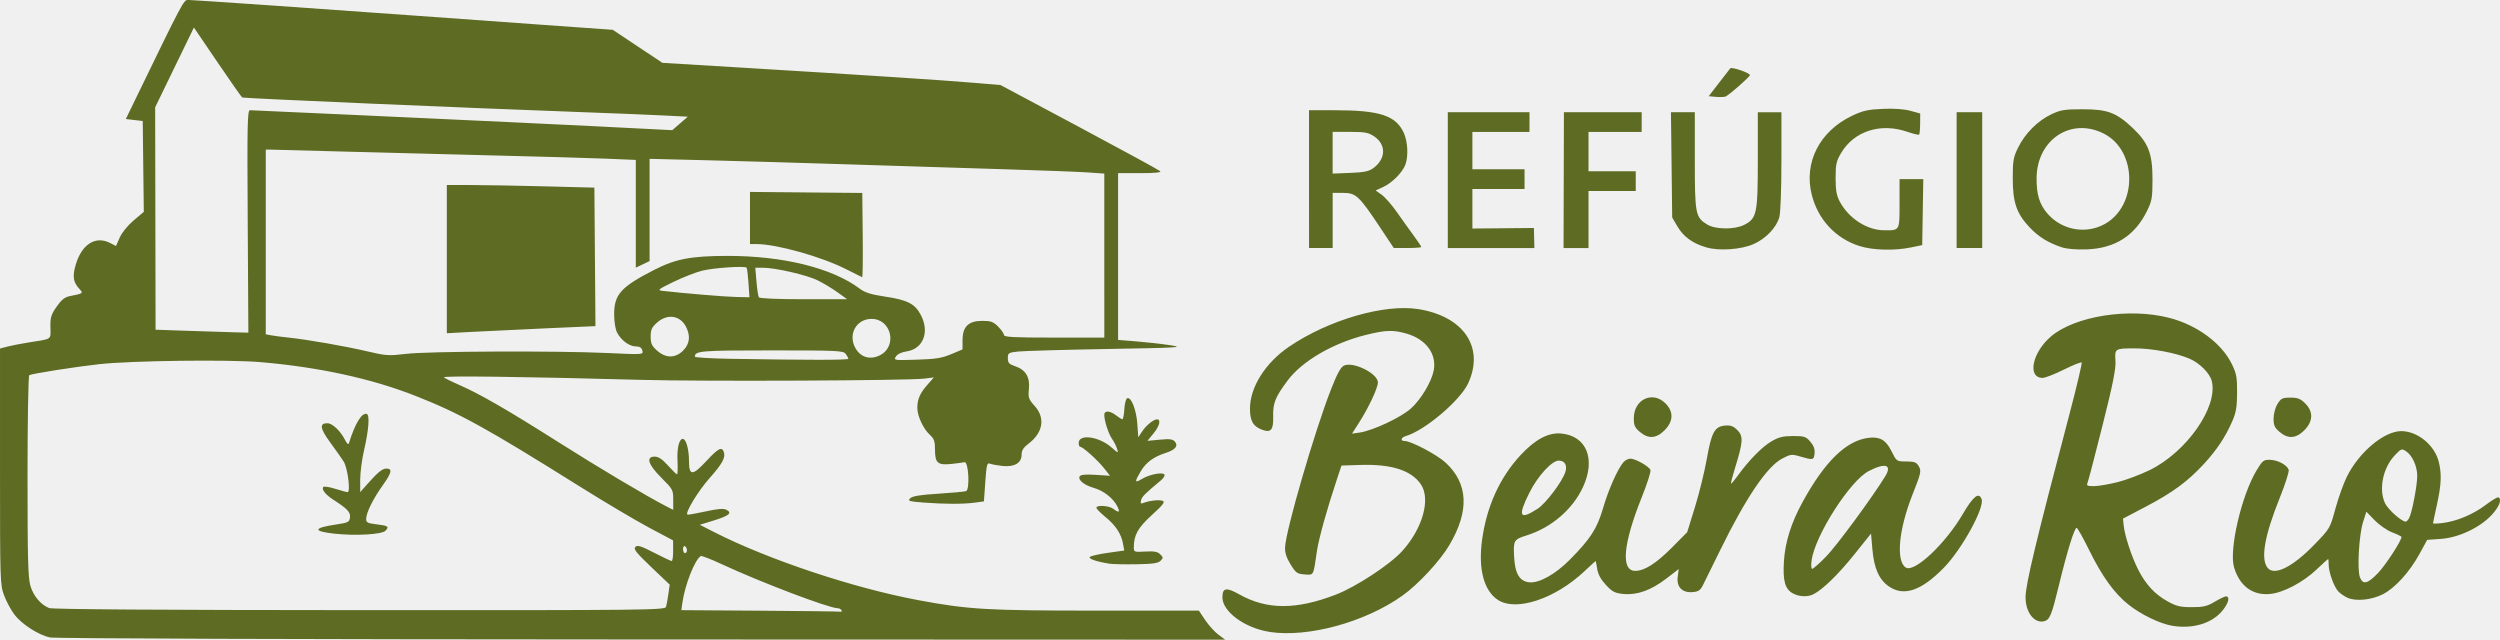
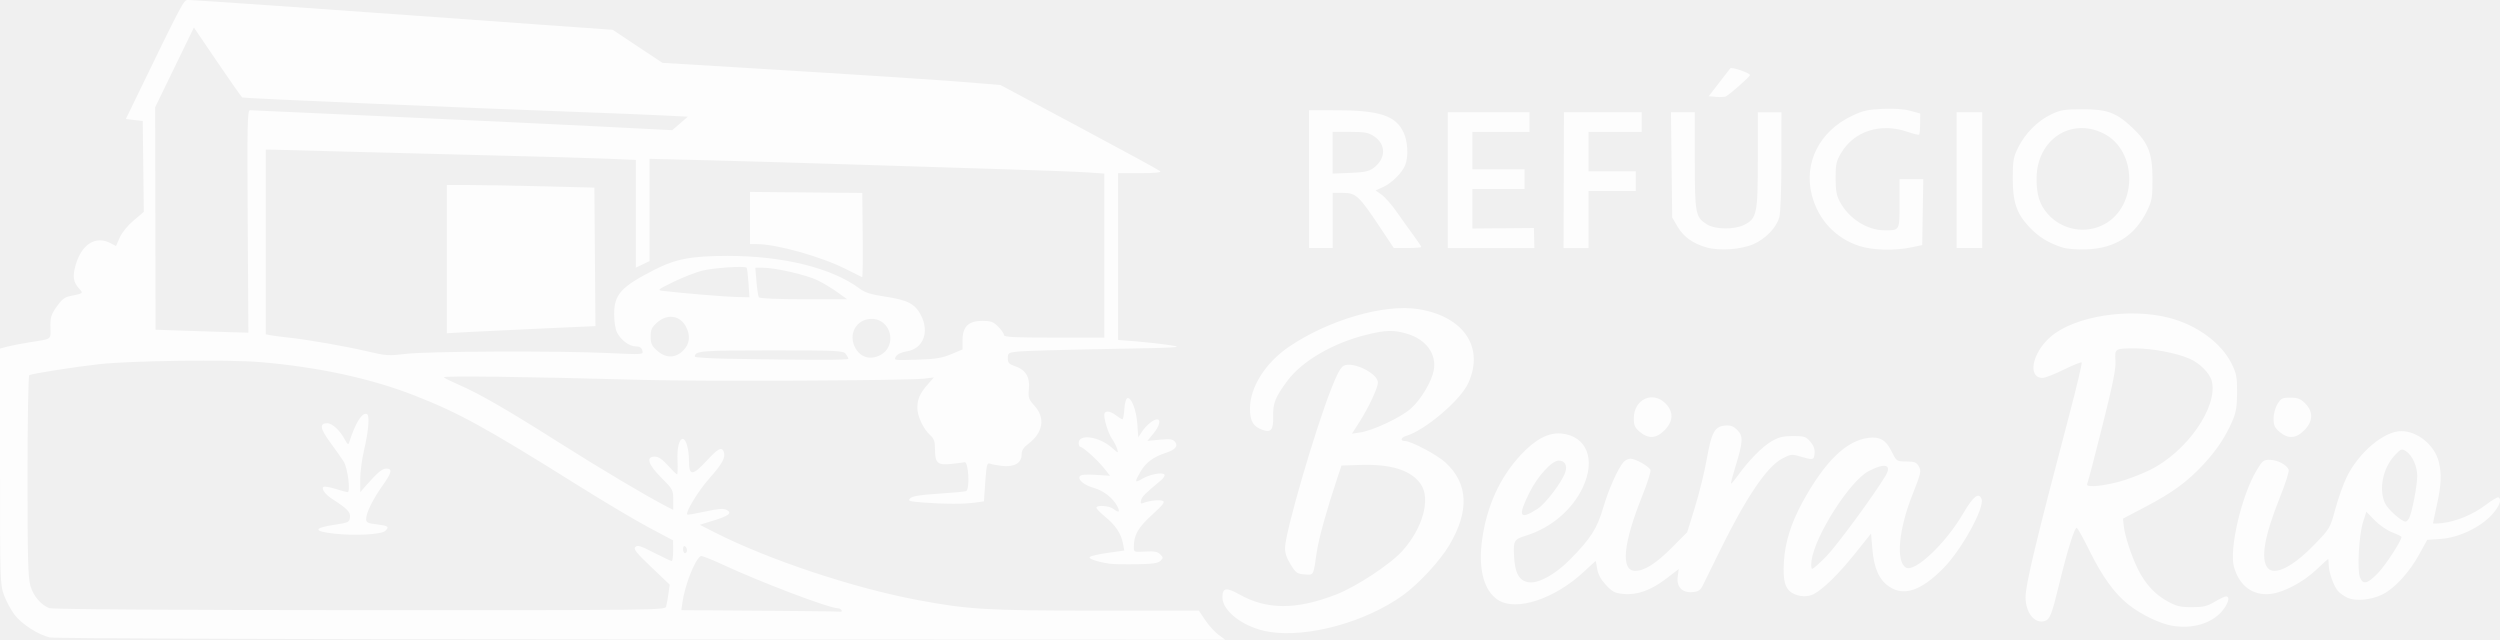
<svg xmlns="http://www.w3.org/2000/svg" width="121.548mm" height="31.104mm" viewBox="0 0 121.548 31.104" version="1.1" id="svg1" xml:space="preserve">
  <defs id="defs1" />
  <g id="layer1" transform="translate(-28.99449,-219.744)">
-     <path style="fill:#445500;fill-opacity:0.855" d="m 31.426,250.739 c -0.569,-0.128 -1.373,-0.644 -1.726,-1.109 -0.169,-0.222 -0.397,-0.644 -0.506,-0.937 -0.194,-0.518 -0.199,-0.69 -0.199,-6.268 v -5.735 l 0.359,-0.095 c 0.197,-0.052 0.66,-0.142 1.029,-0.2 1.171,-0.185 1.075,-0.118 1.063,-0.74 -0.009,-0.476 0.032,-0.613 0.3,-0.999 0.227,-0.327 0.394,-0.464 0.622,-0.51 0.687,-0.138 0.686,-0.137 0.475,-0.369 -0.292,-0.32 -0.332,-0.594 -0.168,-1.158 0.292,-1.003 0.966,-1.428 1.681,-1.058 l 0.278,0.144 0.183,-0.414 c 0.107,-0.242 0.389,-0.588 0.676,-0.83 l 0.493,-0.416 -0.026,-2.209 -0.026,-2.209 -0.411,-0.048 -0.411,-0.048 0.441,-0.909 c 2.345,-4.834 2.371,-4.881 2.583,-4.881 0.235,0 7.204,0.482 11.053,0.764 1.395,0.102 4.125,0.299 6.066,0.437 l 3.53,0.251 1.207,0.803 1.207,0.803 4.02,0.243 c 5.793,0.351 9.671,0.604 11.139,0.729 l 1.281,0.108 3.834,2.046 c 2.109,1.125 3.877,2.089 3.93,2.142 0.064,0.064 -0.26,0.096 -0.976,0.096 h -1.072 v 4.054 4.054 l 0.885,0.07 c 0.487,0.039 1.23,0.123 1.651,0.187 0.702,0.107 0.45,0.122 -3.063,0.184 -2.105,0.037 -4.054,0.093 -4.331,0.123 -0.475,0.052 -0.502,0.07 -0.502,0.325 0,0.224 0.057,0.289 0.333,0.381 0.525,0.173 0.747,0.527 0.692,1.101 -0.042,0.439 -0.019,0.508 0.278,0.838 0.526,0.583 0.412,1.293 -0.293,1.831 -0.254,0.193 -0.341,0.331 -0.341,0.54 0,0.404 -0.351,0.61 -0.935,0.547 -0.249,-0.027 -0.523,-0.077 -0.608,-0.113 -0.134,-0.056 -0.164,0.062 -0.222,0.886 l -0.067,0.95 -0.437,0.06 c -0.559,0.077 -1.488,0.075 -2.498,-0.003 -0.713,-0.056 -0.78,-0.077 -0.649,-0.208 0.106,-0.106 0.48,-0.167 1.369,-0.223 0.672,-0.042 1.279,-0.099 1.347,-0.125 0.194,-0.074 0.121,-1.45 -0.075,-1.406 -0.079,0.018 -0.369,0.056 -0.644,0.085 -0.66,0.069 -0.791,-0.045 -0.791,-0.687 0,-0.415 -0.042,-0.537 -0.252,-0.73 -0.319,-0.294 -0.605,-0.907 -0.607,-1.302 -0.003,-0.422 0.124,-0.715 0.49,-1.131 l 0.313,-0.357 -0.474,0.059 c -0.771,0.096 -10.775,0.141 -13.682,0.061 -5.781,-0.158 -9.76,-0.208 -9.666,-0.123 0.053,0.048 0.376,0.208 0.718,0.356 0.989,0.426 2.365,1.219 4.833,2.783 2.014,1.277 4.331,2.655 5.288,3.144 l 0.311,0.159 v -0.493 c 0,-0.476 -0.021,-0.514 -0.574,-1.066 -0.649,-0.647 -0.768,-1.03 -0.322,-1.03 0.178,0 0.366,0.127 0.639,0.431 0.213,0.237 0.412,0.431 0.442,0.431 0.03,1.2e-4 0.04,-0.298 0.023,-0.662 -0.029,-0.619 0.078,-1.061 0.259,-1.061 0.157,0 0.299,0.504 0.299,1.057 0,0.754 0.166,0.753 0.868,-0.004 0.546,-0.589 0.724,-0.683 0.821,-0.431 0.105,0.274 -0.058,0.577 -0.693,1.292 -0.545,0.613 -1.185,1.664 -1.077,1.767 0.019,0.018 0.412,-0.05 0.875,-0.151 0.643,-0.14 0.888,-0.158 1.039,-0.077 0.282,0.151 0.111,0.287 -0.664,0.525 l -0.642,0.198 0.696,0.355 c 2.628,1.339 6.772,2.72 9.927,3.309 2.441,0.456 3.346,0.509 8.638,0.508 l 5.001,-8.1e-4 0.312,0.465 c 0.172,0.256 0.459,0.574 0.64,0.707 l 0.328,0.242 -28.371,-0.01 c -16.882,-0.006 -28.529,-0.046 -28.762,-0.098 z m 38.482,-1.327 c -0.033,-0.053 -0.116,-0.096 -0.185,-0.096 -0.421,0 -3.782,-1.277 -5.639,-2.143 -0.519,-0.242 -0.978,-0.419 -1.02,-0.393 -0.291,0.18 -0.771,1.402 -0.893,2.271 l -0.05,0.358 3.798,0.026 c 2.089,0.014 3.854,0.036 3.923,0.049 0.069,0.013 0.099,-0.02 0.066,-0.073 z m -8.53,-0.167 c 0.027,-0.092 0.078,-0.372 0.113,-0.622 l 0.064,-0.454 -0.896,-0.853 c -0.734,-0.699 -0.874,-0.876 -0.774,-0.979 0.101,-0.104 0.261,-0.055 0.909,0.279 0.433,0.223 0.819,0.405 0.859,0.405 0.039,0 0.07,-0.226 0.069,-0.502 l -0.003,-0.502 -1.17,-0.622 c -0.643,-0.342 -2.16,-1.242 -3.371,-2 -4.54,-2.844 -5.842,-3.562 -7.991,-4.407 -2.139,-0.841 -4.712,-1.4 -7.545,-1.639 -1.552,-0.131 -6.25,-0.071 -7.816,0.1 -1.139,0.124 -3.29,0.462 -3.409,0.536 -0.046,0.029 -0.084,2.224 -0.084,4.91 0,4.005 0.025,4.941 0.141,5.334 0.147,0.496 0.502,0.916 0.911,1.079 0.155,0.061 5.489,0.097 15.091,0.101 14.065,0.006 14.854,-0.003 14.9,-0.161 z m -16.138,-3.556 c -1.037,-0.115 -1.018,-0.277 0.05,-0.437 0.642,-0.096 0.693,-0.121 0.72,-0.352 0.03,-0.258 -0.122,-0.417 -0.834,-0.876 -0.363,-0.234 -0.565,-0.5 -0.459,-0.605 0.038,-0.038 0.299,0.003 0.579,0.091 0.28,0.088 0.55,0.161 0.599,0.161 0.154,0 10e-4,-1.186 -0.192,-1.489 -0.099,-0.155 -0.394,-0.573 -0.655,-0.929 -0.495,-0.675 -0.534,-0.932 -0.141,-0.932 0.246,0 0.633,0.364 0.864,0.813 0.104,0.202 0.161,0.245 0.192,0.144 0.295,-0.948 0.627,-1.488 0.864,-1.408 0.151,0.051 0.095,0.783 -0.135,1.775 -0.102,0.438 -0.185,1.074 -0.185,1.412 v 0.615 l 0.359,-0.405 c 0.492,-0.555 0.713,-0.737 0.904,-0.741 0.314,-0.006 0.275,0.193 -0.155,0.796 -0.484,0.679 -0.815,1.347 -0.818,1.652 -0.002,0.172 0.07,0.211 0.489,0.26 0.583,0.069 0.647,0.115 0.445,0.317 -0.181,0.181 -1.468,0.252 -2.491,0.138 z m 17.155,0.81 c 0,-0.076 -0.043,-0.165 -0.096,-0.197 -0.053,-0.033 -0.096,0.029 -0.096,0.138 0,0.108 0.043,0.197 0.096,0.197 0.053,0 0.096,-0.062 0.096,-0.138 z m 7.845,-9.313 c -0.002,-0.04 -0.06,-0.147 -0.13,-0.239 -0.117,-0.154 -0.405,-0.167 -3.615,-0.167 -3.433,0 -3.717,0.023 -3.717,0.304 0,0.041 0.743,0.087 1.651,0.103 3.872,0.067 5.814,0.067 5.811,-1.5e-4 z m 5.002,-0.221 0.549,-0.233 0.002,-0.459 c 0.002,-0.651 0.29,-0.929 0.962,-0.929 0.414,0 0.534,0.043 0.77,0.28 0.154,0.154 0.28,0.337 0.28,0.407 1.1e-4,0.102 0.477,0.127 2.44,0.127 h 2.44 l -3e-5,-3.987 -4e-5,-3.987 -0.79,-0.056 c -0.434,-0.031 -2.254,-0.1 -4.043,-0.154 -1.79,-0.054 -5.192,-0.161 -7.561,-0.237 -2.369,-0.076 -5.523,-0.168 -7.01,-0.204 l -2.704,-0.066 v 2.485 2.485 l -0.335,0.16 -0.335,0.16 v -2.619 -2.619 l -1.459,-0.061 c -0.803,-0.033 -3.29,-0.105 -5.527,-0.158 -2.237,-0.054 -5.532,-0.139 -7.321,-0.19 -1.79,-0.051 -3.351,-0.092 -3.469,-0.092 l -0.215,-7e-4 v 4.49 4.49 l 0.263,0.05 c 0.145,0.027 0.522,0.076 0.837,0.109 0.911,0.095 2.785,0.422 3.844,0.672 0.9,0.212 1.04,0.221 1.866,0.121 1.071,-0.13 7.347,-0.157 9.811,-0.042 1.739,0.081 1.74,0.081 1.688,-0.12 -0.037,-0.142 -0.129,-0.201 -0.316,-0.201 -0.315,0 -0.718,-0.297 -0.913,-0.674 -0.082,-0.158 -0.142,-0.533 -0.142,-0.887 0,-0.969 0.329,-1.333 1.962,-2.168 1.027,-0.526 1.79,-0.67 3.541,-0.672 2.722,-0.002 5.1,0.589 6.449,1.602 0.241,0.181 0.546,0.276 1.188,0.372 1.119,0.166 1.481,0.35 1.769,0.895 0.439,0.832 0.119,1.653 -0.692,1.775 -0.247,0.037 -0.445,0.132 -0.518,0.249 -0.115,0.185 -0.093,0.188 1.011,0.153 0.93,-0.029 1.226,-0.077 1.678,-0.269 z m -24.523,-4.622 v -3.603 h 1.133 c 0.623,0 2.237,0.028 3.587,0.063 l 2.454,0.063 0.026,3.367 0.026,3.367 -2.536,0.113 c -1.395,0.062 -3.021,0.14 -3.613,0.173 l -1.077,0.06 z m 19.428,0.497 c -1.192,-0.61 -3.389,-1.229 -4.365,-1.229 h -0.324 l -5e-5,-1.268 -6e-5,-1.268 2.73,0.025 2.73,0.025 0.021,2.056 c 0.012,1.131 -6e-5,2.049 -0.026,2.041 -0.026,-0.008 -0.371,-0.181 -0.766,-0.383 z m 1.639,4.172 c 0.853,-0.441 0.541,-1.764 -0.416,-1.764 -0.754,0 -1.168,0.774 -0.773,1.443 0.258,0.437 0.722,0.562 1.189,0.321 z m -9.575,-0.226 c 0.319,-0.319 0.365,-0.713 0.135,-1.158 -0.287,-0.555 -0.91,-0.643 -1.407,-0.199 -0.257,0.229 -0.31,0.347 -0.31,0.68 0,0.333 0.053,0.45 0.31,0.68 0.425,0.38 0.891,0.379 1.272,-0.002 z m -21.173,-6.276 c -0.029,-4.757 -0.015,-5.407 0.111,-5.407 0.079,2.3e-4 2.448,0.107 5.264,0.238 2.816,0.131 6.089,0.282 7.274,0.337 1.184,0.054 2.972,0.141 3.972,0.191 1,0.051 2.314,0.117 2.919,0.148 l 1.101,0.056 0.378,-0.328 0.378,-0.328 -1.24,-0.062 c -0.682,-0.034 -2.467,-0.107 -3.967,-0.161 -5.304,-0.191 -16.39,-0.669 -16.457,-0.71 -0.037,-0.023 -0.581,-0.798 -1.208,-1.722 l -1.141,-1.68 -0.942,1.939 -0.942,1.939 0.01,5.407 0.01,5.407 1.506,0.052 c 0.828,0.028 1.843,0.061 2.256,0.072 l 0.75,0.02 z m 28.672,3.443 c -0.259,-0.186 -0.692,-0.446 -0.961,-0.579 -0.526,-0.26 -2.051,-0.611 -2.659,-0.613 l -0.373,-0.001 0.056,0.67 c 0.031,0.369 0.083,0.713 0.115,0.766 0.036,0.059 0.87,0.096 2.176,0.096 h 2.117 z m -4.325,-0.452 c -0.026,-0.382 -0.067,-0.715 -0.091,-0.742 -0.088,-0.096 -1.621,0.008 -2.169,0.147 -0.309,0.079 -0.934,0.323 -1.388,0.544 -0.741,0.36 -0.796,0.404 -0.538,0.434 1.041,0.121 3.068,0.29 3.6,0.3 l 0.633,0.012 z m 25.317,16.962 c -1.194,-0.188 -2.275,-0.985 -2.275,-1.676 0,-0.468 0.187,-0.502 0.814,-0.149 1.344,0.758 2.765,0.763 4.705,0.015 0.985,-0.38 2.643,-1.47 3.232,-2.126 0.99,-1.101 1.384,-2.524 0.897,-3.238 -0.464,-0.68 -1.435,-0.99 -2.949,-0.94 l -0.909,0.03 -0.208,0.622 c -0.504,1.508 -0.9,2.934 -0.992,3.571 -0.172,1.19 -0.141,1.134 -0.594,1.1 -0.363,-0.026 -0.426,-0.072 -0.682,-0.487 -0.199,-0.323 -0.278,-0.567 -0.268,-0.829 0.032,-0.82 1.439,-5.653 2.24,-7.697 0.294,-0.749 0.468,-1.068 0.623,-1.14 0.455,-0.21 1.651,0.385 1.651,0.821 -1e-4,0.263 -0.448,1.219 -0.909,1.94 l -0.35,0.547 0.366,-0.052 c 0.646,-0.092 2.012,-0.733 2.504,-1.175 0.485,-0.436 1.002,-1.303 1.104,-1.851 0.148,-0.792 -0.37,-1.502 -1.296,-1.777 -0.662,-0.196 -1.036,-0.186 -1.999,0.054 -1.606,0.4 -3.105,1.273 -3.809,2.217 -0.604,0.81 -0.72,1.102 -0.703,1.763 0.016,0.634 -0.106,0.785 -0.516,0.64 -0.455,-0.161 -0.612,-0.427 -0.612,-1.033 1.3e-4,-1.045 0.749,-2.231 1.903,-3.014 1.919,-1.302 4.63,-2.09 6.283,-1.826 2.212,0.353 3.227,1.865 2.422,3.608 -0.385,0.835 -2.103,2.29 -3.023,2.561 -0.245,0.072 -0.291,0.242 -0.066,0.242 0.312,0 1.572,0.665 1.99,1.05 1.106,1.02 1.167,2.35 0.185,4.012 -0.457,0.773 -1.507,1.905 -2.274,2.452 -1.823,1.301 -4.615,2.062 -6.484,1.767 z m 43.923,-0.291 c -0.612,-0.101 -1.534,-0.545 -2.154,-1.039 -0.679,-0.54 -1.277,-1.37 -1.902,-2.641 -0.285,-0.579 -0.557,-1.066 -0.605,-1.083 -0.103,-0.036 -0.459,1.108 -0.859,2.758 -0.36,1.488 -0.451,1.711 -0.724,1.78 -0.48,0.12 -0.906,-0.428 -0.906,-1.167 0,-0.612 0.516,-2.764 2.117,-8.832 0.366,-1.388 0.641,-2.549 0.611,-2.58 -0.03,-0.03 -0.42,0.126 -0.866,0.347 -0.446,0.221 -0.91,0.402 -1.03,0.402 -0.756,0 -0.513,-1.229 0.397,-2.009 1.166,-0.998 3.809,-1.415 5.763,-0.909 1.348,0.349 2.536,1.226 3.033,2.237 0.23,0.468 0.263,0.647 0.26,1.398 -0.003,0.692 -0.049,0.965 -0.233,1.388 -0.335,0.77 -0.761,1.409 -1.393,2.092 -0.782,0.845 -1.511,1.38 -2.805,2.059 l -1.116,0.586 0.033,0.331 c 0.049,0.492 0.382,1.508 0.698,2.136 0.366,0.725 0.816,1.213 1.441,1.558 0.426,0.235 0.615,0.28 1.177,0.28 0.559,-2.8e-4 0.742,-0.044 1.109,-0.263 0.241,-0.144 0.489,-0.262 0.55,-0.262 0.222,0 0.104,0.391 -0.23,0.76 -0.517,0.572 -1.416,0.827 -2.366,0.671 z m -2.692,-6.981 c 0.416,-0.105 1.123,-0.37 1.571,-0.588 1.804,-0.88 3.34,-3.08 3.025,-4.333 -0.096,-0.382 -0.588,-0.875 -1.087,-1.089 -0.651,-0.279 -1.815,-0.499 -2.645,-0.499 -0.979,0 -0.991,0.007 -0.95,0.602 0.026,0.38 -0.122,1.124 -0.626,3.13 -0.363,1.448 -0.692,2.707 -0.731,2.799 -0.06,0.143 -0.015,0.167 0.307,0.167 0.208,0 0.718,-0.086 1.135,-0.191 z m -30.117,5.717 c -0.684,-0.454 -0.959,-1.515 -0.762,-2.931 0.226,-1.624 0.859,-3.014 1.868,-4.104 0.711,-0.768 1.359,-1.111 1.983,-1.051 1.233,0.118 1.685,1.251 1.046,2.618 -0.505,1.079 -1.539,1.962 -2.737,2.337 -0.615,0.192 -0.645,0.243 -0.606,1.019 0.042,0.839 0.263,1.213 0.744,1.26 0.476,0.047 1.268,-0.395 1.959,-1.093 1.016,-1.026 1.332,-1.517 1.624,-2.517 0.262,-0.899 0.716,-1.919 0.994,-2.235 0.081,-0.092 0.232,-0.167 0.335,-0.167 0.244,0 0.907,0.374 0.975,0.55 0.029,0.075 -0.158,0.661 -0.414,1.301 -0.919,2.29 -1.038,3.604 -0.326,3.604 0.448,0 1.013,-0.359 1.779,-1.129 l 0.747,-0.752 0.38,-1.231 c 0.209,-0.677 0.467,-1.729 0.574,-2.337 0.226,-1.288 0.382,-1.572 0.886,-1.615 0.272,-0.023 0.403,0.025 0.599,0.221 0.295,0.295 0.279,0.568 -0.105,1.812 -0.129,0.418 -0.221,0.773 -0.205,0.789 0.016,0.016 0.163,-0.156 0.326,-0.382 0.528,-0.736 1.184,-1.405 1.636,-1.67 0.354,-0.207 0.564,-0.26 1.05,-0.261 0.551,-0.001 0.629,0.024 0.844,0.273 0.166,0.192 0.228,0.364 0.207,0.574 -0.032,0.328 -0.063,0.334 -0.728,0.139 -0.379,-0.111 -0.446,-0.102 -0.85,0.112 -0.74,0.393 -1.749,1.884 -3.011,4.451 -0.362,0.737 -0.733,1.491 -0.825,1.675 -0.139,0.28 -0.224,0.34 -0.519,0.364 -0.505,0.042 -0.787,-0.253 -0.72,-0.753 l 0.049,-0.367 -0.605,0.463 c -0.742,0.569 -1.417,0.811 -2.084,0.747 -0.416,-0.04 -0.538,-0.102 -0.849,-0.436 -0.246,-0.263 -0.383,-0.515 -0.425,-0.778 -0.034,-0.214 -0.069,-0.389 -0.076,-0.389 -0.008,0 -0.255,0.226 -0.549,0.502 -1.434,1.346 -3.329,1.971 -4.207,1.387 z m 1.94,-4.431 c 0.383,-0.247 1.169,-1.281 1.335,-1.757 0.12,-0.343 -0.009,-0.582 -0.313,-0.582 -0.332,0 -1.021,0.753 -1.422,1.555 -0.584,1.167 -0.488,1.356 0.4,0.784 z m 39.366,4.327 c -0.158,-0.073 -0.361,-0.215 -0.452,-0.317 -0.21,-0.236 -0.457,-0.932 -0.457,-1.288 0,-0.151 -0.012,-0.275 -0.026,-0.275 -0.015,0 -0.275,0.235 -0.579,0.523 -0.649,0.614 -1.606,1.115 -2.247,1.176 -0.845,0.081 -1.481,-0.39 -1.749,-1.297 -0.253,-0.855 0.364,-3.504 1.099,-4.719 0.289,-0.478 0.338,-0.515 0.659,-0.506 0.372,0.011 0.808,0.244 0.899,0.481 0.031,0.08 -0.164,0.692 -0.432,1.36 -0.751,1.869 -0.943,2.988 -0.588,3.416 0.326,0.393 1.213,-0.048 2.254,-1.121 0.772,-0.796 0.774,-0.798 1.035,-1.754 0.144,-0.526 0.393,-1.224 0.554,-1.551 0.59,-1.202 1.82,-2.232 2.657,-2.227 0.79,0.005 1.611,0.678 1.815,1.487 0.149,0.592 0.127,1.118 -0.089,2.095 -0.104,0.471 -0.189,0.875 -0.189,0.899 0,0.023 0.205,0.018 0.456,-0.012 0.688,-0.082 1.494,-0.419 2.105,-0.881 0.302,-0.228 0.581,-0.394 0.621,-0.37 0.174,0.108 0.043,0.452 -0.324,0.851 -0.57,0.618 -1.603,1.108 -2.469,1.17 l -0.672,0.048 -0.38,0.693 c -0.485,0.883 -1.196,1.661 -1.788,1.957 -0.552,0.276 -1.309,0.348 -1.711,0.163 z m 1.489,-1.199 c 0.37,-0.384 1.142,-1.57 1.142,-1.755 0,-0.027 -0.202,-0.127 -0.449,-0.221 -0.247,-0.094 -0.631,-0.359 -0.854,-0.588 l -0.405,-0.417 -0.161,0.504 c -0.197,0.617 -0.294,2.314 -0.152,2.681 0.146,0.378 0.367,0.327 0.878,-0.203 z m 1.513,-2.67 c 0.139,-0.259 0.395,-1.59 0.394,-2.052 -1.8e-4,-0.477 -0.241,-1.004 -0.551,-1.205 -0.203,-0.131 -0.237,-0.118 -0.54,0.203 -0.581,0.616 -0.792,1.66 -0.472,2.334 0.144,0.303 0.803,0.889 1,0.889 0.043,0 0.119,-0.076 0.169,-0.169 z m -29.954,3.663 c -0.389,-0.211 -0.501,-0.606 -0.443,-1.559 0.057,-0.935 0.353,-1.877 0.91,-2.892 1.081,-1.971 2.121,-2.983 3.205,-3.116 0.539,-0.066 0.837,0.101 1.097,0.616 0.275,0.545 0.253,0.53 0.77,0.534 0.374,0.003 0.468,0.043 0.581,0.243 0.124,0.22 0.099,0.33 -0.311,1.365 -0.674,1.703 -0.815,3.242 -0.325,3.549 0.417,0.262 1.926,-1.157 2.775,-2.609 0.502,-0.859 0.773,-1.074 0.908,-0.722 0.159,0.414 -0.961,2.45 -1.841,3.347 -1.09,1.112 -1.93,1.399 -2.656,0.908 -0.483,-0.327 -0.731,-0.881 -0.811,-1.809 l -0.066,-0.767 -0.813,1.014 c -0.773,0.964 -1.521,1.694 -1.98,1.932 -0.28,0.146 -0.693,0.131 -0.998,-0.035 z m 1.608,-1.794 c 0.509,-0.518 2.252,-2.885 2.877,-3.907 0.344,-0.563 0.004,-0.668 -0.806,-0.249 -0.909,0.47 -2.612,3.135 -2.778,4.347 -0.031,0.224 -0.016,0.407 0.032,0.407 0.048,0 0.352,-0.269 0.675,-0.598 z m -34.855,0.344 c -0.609,-0.094 -1.028,-0.239 -0.941,-0.326 0.049,-0.049 0.445,-0.139 0.881,-0.2 l 0.793,-0.112 -0.064,-0.343 c -0.088,-0.477 -0.359,-0.884 -0.862,-1.296 -0.236,-0.193 -0.429,-0.392 -0.429,-0.441 0,-0.142 0.615,-0.103 0.819,0.051 0.285,0.216 0.348,0.174 0.192,-0.129 -0.202,-0.391 -0.666,-0.753 -1.135,-0.886 -0.472,-0.133 -0.792,-0.395 -0.688,-0.563 0.051,-0.082 0.282,-0.104 0.774,-0.072 l 0.701,0.045 -0.29,-0.366 c -0.315,-0.397 -1.029,-1.04 -1.156,-1.04 -0.043,0 -0.079,-0.085 -0.079,-0.19 0,-0.452 0.986,-0.318 1.594,0.215 0.336,0.295 0.344,0.297 0.273,0.068 -0.041,-0.13 -0.149,-0.345 -0.242,-0.476 -0.174,-0.248 -0.38,-0.881 -0.381,-1.172 -7.1e-4,-0.222 0.274,-0.211 0.574,0.024 0.132,0.103 0.269,0.188 0.306,0.189 0.037,0.001 0.08,-0.221 0.096,-0.493 0.016,-0.275 0.08,-0.512 0.143,-0.532 0.194,-0.064 0.439,0.563 0.488,1.248 l 0.047,0.653 0.175,-0.266 c 0.201,-0.307 0.558,-0.602 0.732,-0.605 0.211,-0.004 0.128,0.326 -0.172,0.691 l -0.291,0.354 0.605,-0.057 c 0.489,-0.046 0.63,-0.027 0.734,0.099 0.172,0.207 0.015,0.395 -0.452,0.545 -0.582,0.186 -0.962,0.466 -1.213,0.895 -0.312,0.532 -0.301,0.587 0.073,0.362 0.36,-0.216 0.999,-0.337 1.081,-0.204 0.031,0.05 -0.044,0.174 -0.166,0.276 -0.79,0.658 -0.923,0.79 -0.969,0.969 -0.041,0.157 -0.018,0.185 0.108,0.135 0.29,-0.115 0.771,-0.168 0.938,-0.104 0.132,0.051 0.031,0.185 -0.519,0.687 -0.684,0.624 -0.879,0.972 -0.881,1.571 -6.9e-4,0.232 0.017,0.238 0.559,0.208 0.432,-0.025 0.597,0.006 0.725,0.133 0.151,0.151 0.152,0.178 0.013,0.317 -0.118,0.118 -0.383,0.156 -1.179,0.168 -0.565,0.009 -1.156,-0.004 -1.314,-0.028 z m 25.8,-6.405 c -0.245,-0.206 -0.294,-0.317 -0.294,-0.663 0,-0.919 0.914,-1.349 1.539,-0.724 0.405,0.405 0.388,0.875 -0.046,1.309 -0.404,0.404 -0.781,0.429 -1.199,0.078 z m 31.104,0 c -0.242,-0.204 -0.294,-0.319 -0.294,-0.646 2e-4,-0.228 0.081,-0.531 0.19,-0.709 0.17,-0.278 0.236,-0.311 0.629,-0.311 0.358,0 0.491,0.052 0.719,0.28 0.405,0.405 0.388,0.875 -0.046,1.309 -0.404,0.404 -0.781,0.429 -1.199,0.078 z m -27.862,-8.969 c -0.66,-0.187 -1.117,-0.514 -1.408,-1.008 l -0.262,-0.446 -0.03,-2.56 -0.03,-2.56 h 0.58 0.58 v 2.35 c 0,2.602 0.031,2.761 0.603,3.11 0.4,0.244 1.321,0.254 1.79,0.02 0.621,-0.31 0.67,-0.539 0.67,-3.158 l 1.5e-4,-2.321 h 0.574 0.574 l -5.4e-4,2.369 c -3.1e-4,1.375 -0.043,2.522 -0.102,2.734 -0.141,0.508 -0.667,1.054 -1.262,1.312 -0.605,0.262 -1.653,0.336 -2.277,0.159 z m 7.422,-0.072 c -1.154,-0.374 -2,-1.285 -2.304,-2.479 -0.4,-1.568 0.372,-3.092 1.946,-3.844 0.536,-0.256 0.774,-0.31 1.502,-0.342 0.551,-0.024 1.039,0.01 1.344,0.094 l 0.479,0.131 -0.004,0.491 c -0.002,0.27 -0.024,0.511 -0.049,0.536 -0.025,0.025 -0.281,-0.037 -0.57,-0.136 -1.305,-0.451 -2.597,-0.036 -3.227,1.036 -0.231,0.393 -0.265,0.551 -0.264,1.217 10e-4,0.598 0.047,0.85 0.207,1.148 0.434,0.81 1.323,1.382 2.152,1.386 0.768,0.004 0.75,0.035 0.75,-1.3 v -1.186 h 0.577 0.577 l -0.026,1.603 -0.026,1.603 -0.526,0.11 c -0.823,0.173 -1.882,0.144 -2.536,-0.068 z m 9.858,0.068 c -0.683,-0.226 -1.144,-0.514 -1.589,-0.989 -0.622,-0.665 -0.803,-1.201 -0.803,-2.375 0,-0.846 0.03,-1.018 0.259,-1.484 0.338,-0.688 0.952,-1.305 1.607,-1.616 0.463,-0.22 0.647,-0.25 1.531,-0.25 1.208,0 1.641,0.162 2.431,0.908 0.766,0.724 0.966,1.24 0.966,2.489 3.2e-4,0.905 -0.026,1.058 -0.266,1.547 -0.593,1.207 -1.559,1.821 -2.94,1.869 -0.495,0.017 -0.963,-0.022 -1.196,-0.099 z m 2.078,-1.133 c 1.609,-0.89 1.586,-3.566 -0.039,-4.395 -1.59,-0.811 -3.251,0.281 -3.272,2.151 -0.009,0.807 0.142,1.295 0.539,1.748 0.698,0.795 1.856,1.002 2.771,0.496 z m -38.685,-2.184 v -3.35 l 1.268,5.5e-4 c 2.174,9.5e-4 2.957,0.259 3.339,1.1 0.195,0.429 0.23,1.142 0.077,1.549 -0.143,0.379 -0.647,0.885 -1.078,1.083 l -0.366,0.168 0.294,0.21 c 0.162,0.115 0.496,0.497 0.742,0.849 0.246,0.352 0.612,0.864 0.814,1.138 0.202,0.274 0.367,0.522 0.367,0.55 0,0.029 -0.3,0.052 -0.668,0.052 h -0.668 l -0.684,-1.029 c -1.003,-1.507 -1.157,-1.651 -1.779,-1.651 h -0.508 v 1.34 1.34 h -0.574 -0.574 z m 3.127,-0.535 c 0.618,-0.458 0.634,-1.143 0.037,-1.545 -0.275,-0.185 -0.447,-0.217 -1.169,-0.217 h -0.847 v 1.014 1.014 l 0.854,-0.034 c 0.682,-0.027 0.909,-0.074 1.125,-0.233 z m 3.62,0.583 v -3.302 h 1.986 1.986 v 0.479 0.479 h -1.388 -1.388 v 0.909 0.909 h 1.268 1.268 v 0.479 0.479 h -1.268 -1.268 v 0.961 0.961 l 1.495,-0.013 1.495,-0.013 0.012,0.488 0.012,0.488 -2.105,-7e-5 -2.105,-7e-5 z m 5.637,6e-5 0.009,-3.302 1.89,-6e-5 1.89,-7e-5 v 0.479 0.479 h -1.292 -1.292 v 0.957 0.957 h 1.148 1.148 v 0.479 0.479 h -1.148 -1.148 v 1.388 1.388 h -0.607 -0.607 z m 19.102,-6e-5 v -3.302 h 0.622 0.622 v 3.302 3.302 h -0.622 -0.622 z m -11.697,-4.047 -0.356,-0.032 0.493,-0.64 c 0.271,-0.352 0.521,-0.674 0.554,-0.714 0.069,-0.083 0.957,0.221 0.957,0.328 0,0.078 -1.002,0.961 -1.179,1.039 -0.062,0.028 -0.274,0.036 -0.47,0.019 z" id="path14" />
+     <path style="fill:#ffffff;fill-opacity:0.855" d="m 31.426,250.739 c -0.569,-0.128 -1.373,-0.644 -1.726,-1.109 -0.169,-0.222 -0.397,-0.644 -0.506,-0.937 -0.194,-0.518 -0.199,-0.69 -0.199,-6.268 v -5.735 l 0.359,-0.095 c 0.197,-0.052 0.66,-0.142 1.029,-0.2 1.171,-0.185 1.075,-0.118 1.063,-0.74 -0.009,-0.476 0.032,-0.613 0.3,-0.999 0.227,-0.327 0.394,-0.464 0.622,-0.51 0.687,-0.138 0.686,-0.137 0.475,-0.369 -0.292,-0.32 -0.332,-0.594 -0.168,-1.158 0.292,-1.003 0.966,-1.428 1.681,-1.058 l 0.278,0.144 0.183,-0.414 c 0.107,-0.242 0.389,-0.588 0.676,-0.83 l 0.493,-0.416 -0.026,-2.209 -0.026,-2.209 -0.411,-0.048 -0.411,-0.048 0.441,-0.909 c 2.345,-4.834 2.371,-4.881 2.583,-4.881 0.235,0 7.204,0.482 11.053,0.764 1.395,0.102 4.125,0.299 6.066,0.437 l 3.53,0.251 1.207,0.803 1.207,0.803 4.02,0.243 c 5.793,0.351 9.671,0.604 11.139,0.729 l 1.281,0.108 3.834,2.046 c 2.109,1.125 3.877,2.089 3.93,2.142 0.064,0.064 -0.26,0.096 -0.976,0.096 h -1.072 v 4.054 4.054 l 0.885,0.07 c 0.487,0.039 1.23,0.123 1.651,0.187 0.702,0.107 0.45,0.122 -3.063,0.184 -2.105,0.037 -4.054,0.093 -4.331,0.123 -0.475,0.052 -0.502,0.07 -0.502,0.325 0,0.224 0.057,0.289 0.333,0.381 0.525,0.173 0.747,0.527 0.692,1.101 -0.042,0.439 -0.019,0.508 0.278,0.838 0.526,0.583 0.412,1.293 -0.293,1.831 -0.254,0.193 -0.341,0.331 -0.341,0.54 0,0.404 -0.351,0.61 -0.935,0.547 -0.249,-0.027 -0.523,-0.077 -0.608,-0.113 -0.134,-0.056 -0.164,0.062 -0.222,0.886 l -0.067,0.95 -0.437,0.06 c -0.559,0.077 -1.488,0.075 -2.498,-0.003 -0.713,-0.056 -0.78,-0.077 -0.649,-0.208 0.106,-0.106 0.48,-0.167 1.369,-0.223 0.672,-0.042 1.279,-0.099 1.347,-0.125 0.194,-0.074 0.121,-1.45 -0.075,-1.406 -0.079,0.018 -0.369,0.056 -0.644,0.085 -0.66,0.069 -0.791,-0.045 -0.791,-0.687 0,-0.415 -0.042,-0.537 -0.252,-0.73 -0.319,-0.294 -0.605,-0.907 -0.607,-1.302 -0.003,-0.422 0.124,-0.715 0.49,-1.131 l 0.313,-0.357 -0.474,0.059 c -0.771,0.096 -10.775,0.141 -13.682,0.061 -5.781,-0.158 -9.76,-0.208 -9.666,-0.123 0.053,0.048 0.376,0.208 0.718,0.356 0.989,0.426 2.365,1.219 4.833,2.783 2.014,1.277 4.331,2.655 5.288,3.144 l 0.311,0.159 v -0.493 c 0,-0.476 -0.021,-0.514 -0.574,-1.066 -0.649,-0.647 -0.768,-1.03 -0.322,-1.03 0.178,0 0.366,0.127 0.639,0.431 0.213,0.237 0.412,0.431 0.442,0.431 0.03,1.2e-4 0.04,-0.298 0.023,-0.662 -0.029,-0.619 0.078,-1.061 0.259,-1.061 0.157,0 0.299,0.504 0.299,1.057 0,0.754 0.166,0.753 0.868,-0.004 0.546,-0.589 0.724,-0.683 0.821,-0.431 0.105,0.274 -0.058,0.577 -0.693,1.292 -0.545,0.613 -1.185,1.664 -1.077,1.767 0.019,0.018 0.412,-0.05 0.875,-0.151 0.643,-0.14 0.888,-0.158 1.039,-0.077 0.282,0.151 0.111,0.287 -0.664,0.525 l -0.642,0.198 0.696,0.355 c 2.628,1.339 6.772,2.72 9.927,3.309 2.441,0.456 3.346,0.509 8.638,0.508 l 5.001,-8.1e-4 0.312,0.465 c 0.172,0.256 0.459,0.574 0.64,0.707 l 0.328,0.242 -28.371,-0.01 c -16.882,-0.006 -28.529,-0.046 -28.762,-0.098 z m 38.482,-1.327 c -0.033,-0.053 -0.116,-0.096 -0.185,-0.096 -0.421,0 -3.782,-1.277 -5.639,-2.143 -0.519,-0.242 -0.978,-0.419 -1.02,-0.393 -0.291,0.18 -0.771,1.402 -0.893,2.271 l -0.05,0.358 3.798,0.026 c 2.089,0.014 3.854,0.036 3.923,0.049 0.069,0.013 0.099,-0.02 0.066,-0.073 z m -8.53,-0.167 c 0.027,-0.092 0.078,-0.372 0.113,-0.622 l 0.064,-0.454 -0.896,-0.853 c -0.734,-0.699 -0.874,-0.876 -0.774,-0.979 0.101,-0.104 0.261,-0.055 0.909,0.279 0.433,0.223 0.819,0.405 0.859,0.405 0.039,0 0.07,-0.226 0.069,-0.502 l -0.003,-0.502 -1.17,-0.622 c -0.643,-0.342 -2.16,-1.242 -3.371,-2 -4.54,-2.844 -5.842,-3.562 -7.991,-4.407 -2.139,-0.841 -4.712,-1.4 -7.545,-1.639 -1.552,-0.131 -6.25,-0.071 -7.816,0.1 -1.139,0.124 -3.29,0.462 -3.409,0.536 -0.046,0.029 -0.084,2.224 -0.084,4.91 0,4.005 0.025,4.941 0.141,5.334 0.147,0.496 0.502,0.916 0.911,1.079 0.155,0.061 5.489,0.097 15.091,0.101 14.065,0.006 14.854,-0.003 14.9,-0.161 z m -16.138,-3.556 c -1.037,-0.115 -1.018,-0.277 0.05,-0.437 0.642,-0.096 0.693,-0.121 0.72,-0.352 0.03,-0.258 -0.122,-0.417 -0.834,-0.876 -0.363,-0.234 -0.565,-0.5 -0.459,-0.605 0.038,-0.038 0.299,0.003 0.579,0.091 0.28,0.088 0.55,0.161 0.599,0.161 0.154,0 10e-4,-1.186 -0.192,-1.489 -0.099,-0.155 -0.394,-0.573 -0.655,-0.929 -0.495,-0.675 -0.534,-0.932 -0.141,-0.932 0.246,0 0.633,0.364 0.864,0.813 0.104,0.202 0.161,0.245 0.192,0.144 0.295,-0.948 0.627,-1.488 0.864,-1.408 0.151,0.051 0.095,0.783 -0.135,1.775 -0.102,0.438 -0.185,1.074 -0.185,1.412 v 0.615 l 0.359,-0.405 c 0.492,-0.555 0.713,-0.737 0.904,-0.741 0.314,-0.006 0.275,0.193 -0.155,0.796 -0.484,0.679 -0.815,1.347 -0.818,1.652 -0.002,0.172 0.07,0.211 0.489,0.26 0.583,0.069 0.647,0.115 0.445,0.317 -0.181,0.181 -1.468,0.252 -2.491,0.138 z m 17.155,0.81 c 0,-0.076 -0.043,-0.165 -0.096,-0.197 -0.053,-0.033 -0.096,0.029 -0.096,0.138 0,0.108 0.043,0.197 0.096,0.197 0.053,0 0.096,-0.062 0.096,-0.138 z m 7.845,-9.313 c -0.002,-0.04 -0.06,-0.147 -0.13,-0.239 -0.117,-0.154 -0.405,-0.167 -3.615,-0.167 -3.433,0 -3.717,0.023 -3.717,0.304 0,0.041 0.743,0.087 1.651,0.103 3.872,0.067 5.814,0.067 5.811,-1.5e-4 z m 5.002,-0.221 0.549,-0.233 0.002,-0.459 c 0.002,-0.651 0.29,-0.929 0.962,-0.929 0.414,0 0.534,0.043 0.77,0.28 0.154,0.154 0.28,0.337 0.28,0.407 1.1e-4,0.102 0.477,0.127 2.44,0.127 h 2.44 l -3e-5,-3.987 -4e-5,-3.987 -0.79,-0.056 c -0.434,-0.031 -2.254,-0.1 -4.043,-0.154 -1.79,-0.054 -5.192,-0.161 -7.561,-0.237 -2.369,-0.076 -5.523,-0.168 -7.01,-0.204 l -2.704,-0.066 v 2.485 2.485 l -0.335,0.16 -0.335,0.16 v -2.619 -2.619 l -1.459,-0.061 c -0.803,-0.033 -3.29,-0.105 -5.527,-0.158 -2.237,-0.054 -5.532,-0.139 -7.321,-0.19 -1.79,-0.051 -3.351,-0.092 -3.469,-0.092 l -0.215,-7e-4 v 4.49 4.49 l 0.263,0.05 c 0.145,0.027 0.522,0.076 0.837,0.109 0.911,0.095 2.785,0.422 3.844,0.672 0.9,0.212 1.04,0.221 1.866,0.121 1.071,-0.13 7.347,-0.157 9.811,-0.042 1.739,0.081 1.74,0.081 1.688,-0.12 -0.037,-0.142 -0.129,-0.201 -0.316,-0.201 -0.315,0 -0.718,-0.297 -0.913,-0.674 -0.082,-0.158 -0.142,-0.533 -0.142,-0.887 0,-0.969 0.329,-1.333 1.962,-2.168 1.027,-0.526 1.79,-0.67 3.541,-0.672 2.722,-0.002 5.1,0.589 6.449,1.602 0.241,0.181 0.546,0.276 1.188,0.372 1.119,0.166 1.481,0.35 1.769,0.895 0.439,0.832 0.119,1.653 -0.692,1.775 -0.247,0.037 -0.445,0.132 -0.518,0.249 -0.115,0.185 -0.093,0.188 1.011,0.153 0.93,-0.029 1.226,-0.077 1.678,-0.269 z m -24.523,-4.622 v -3.603 h 1.133 c 0.623,0 2.237,0.028 3.587,0.063 l 2.454,0.063 0.026,3.367 0.026,3.367 -2.536,0.113 c -1.395,0.062 -3.021,0.14 -3.613,0.173 l -1.077,0.06 z m 19.428,0.497 c -1.192,-0.61 -3.389,-1.229 -4.365,-1.229 h -0.324 l -5e-5,-1.268 -6e-5,-1.268 2.73,0.025 2.73,0.025 0.021,2.056 c 0.012,1.131 -6e-5,2.049 -0.026,2.041 -0.026,-0.008 -0.371,-0.181 -0.766,-0.383 z m 1.639,4.172 c 0.853,-0.441 0.541,-1.764 -0.416,-1.764 -0.754,0 -1.168,0.774 -0.773,1.443 0.258,0.437 0.722,0.562 1.189,0.321 z m -9.575,-0.226 c 0.319,-0.319 0.365,-0.713 0.135,-1.158 -0.287,-0.555 -0.91,-0.643 -1.407,-0.199 -0.257,0.229 -0.31,0.347 -0.31,0.68 0,0.333 0.053,0.45 0.31,0.68 0.425,0.38 0.891,0.379 1.272,-0.002 z m -21.173,-6.276 c -0.029,-4.757 -0.015,-5.407 0.111,-5.407 0.079,2.3e-4 2.448,0.107 5.264,0.238 2.816,0.131 6.089,0.282 7.274,0.337 1.184,0.054 2.972,0.141 3.972,0.191 1,0.051 2.314,0.117 2.919,0.148 l 1.101,0.056 0.378,-0.328 0.378,-0.328 -1.24,-0.062 c -0.682,-0.034 -2.467,-0.107 -3.967,-0.161 -5.304,-0.191 -16.39,-0.669 -16.457,-0.71 -0.037,-0.023 -0.581,-0.798 -1.208,-1.722 l -1.141,-1.68 -0.942,1.939 -0.942,1.939 0.01,5.407 0.01,5.407 1.506,0.052 c 0.828,0.028 1.843,0.061 2.256,0.072 l 0.75,0.02 z m 28.672,3.443 c -0.259,-0.186 -0.692,-0.446 -0.961,-0.579 -0.526,-0.26 -2.051,-0.611 -2.659,-0.613 l -0.373,-0.001 0.056,0.67 c 0.031,0.369 0.083,0.713 0.115,0.766 0.036,0.059 0.87,0.096 2.176,0.096 h 2.117 z m -4.325,-0.452 c -0.026,-0.382 -0.067,-0.715 -0.091,-0.742 -0.088,-0.096 -1.621,0.008 -2.169,0.147 -0.309,0.079 -0.934,0.323 -1.388,0.544 -0.741,0.36 -0.796,0.404 -0.538,0.434 1.041,0.121 3.068,0.29 3.6,0.3 l 0.633,0.012 z m 25.317,16.962 c -1.194,-0.188 -2.275,-0.985 -2.275,-1.676 0,-0.468 0.187,-0.502 0.814,-0.149 1.344,0.758 2.765,0.763 4.705,0.015 0.985,-0.38 2.643,-1.47 3.232,-2.126 0.99,-1.101 1.384,-2.524 0.897,-3.238 -0.464,-0.68 -1.435,-0.99 -2.949,-0.94 l -0.909,0.03 -0.208,0.622 c -0.504,1.508 -0.9,2.934 -0.992,3.571 -0.172,1.19 -0.141,1.134 -0.594,1.1 -0.363,-0.026 -0.426,-0.072 -0.682,-0.487 -0.199,-0.323 -0.278,-0.567 -0.268,-0.829 0.032,-0.82 1.439,-5.653 2.24,-7.697 0.294,-0.749 0.468,-1.068 0.623,-1.14 0.455,-0.21 1.651,0.385 1.651,0.821 -1e-4,0.263 -0.448,1.219 -0.909,1.94 l -0.35,0.547 0.366,-0.052 c 0.646,-0.092 2.012,-0.733 2.504,-1.175 0.485,-0.436 1.002,-1.303 1.104,-1.851 0.148,-0.792 -0.37,-1.502 -1.296,-1.777 -0.662,-0.196 -1.036,-0.186 -1.999,0.054 -1.606,0.4 -3.105,1.273 -3.809,2.217 -0.604,0.81 -0.72,1.102 -0.703,1.763 0.016,0.634 -0.106,0.785 -0.516,0.64 -0.455,-0.161 -0.612,-0.427 -0.612,-1.033 1.3e-4,-1.045 0.749,-2.231 1.903,-3.014 1.919,-1.302 4.63,-2.09 6.283,-1.826 2.212,0.353 3.227,1.865 2.422,3.608 -0.385,0.835 -2.103,2.29 -3.023,2.561 -0.245,0.072 -0.291,0.242 -0.066,0.242 0.312,0 1.572,0.665 1.99,1.05 1.106,1.02 1.167,2.35 0.185,4.012 -0.457,0.773 -1.507,1.905 -2.274,2.452 -1.823,1.301 -4.615,2.062 -6.484,1.767 z m 43.923,-0.291 c -0.612,-0.101 -1.534,-0.545 -2.154,-1.039 -0.679,-0.54 -1.277,-1.37 -1.902,-2.641 -0.285,-0.579 -0.557,-1.066 -0.605,-1.083 -0.103,-0.036 -0.459,1.108 -0.859,2.758 -0.36,1.488 -0.451,1.711 -0.724,1.78 -0.48,0.12 -0.906,-0.428 -0.906,-1.167 0,-0.612 0.516,-2.764 2.117,-8.832 0.366,-1.388 0.641,-2.549 0.611,-2.58 -0.03,-0.03 -0.42,0.126 -0.866,0.347 -0.446,0.221 -0.91,0.402 -1.03,0.402 -0.756,0 -0.513,-1.229 0.397,-2.009 1.166,-0.998 3.809,-1.415 5.763,-0.909 1.348,0.349 2.536,1.226 3.033,2.237 0.23,0.468 0.263,0.647 0.26,1.398 -0.003,0.692 -0.049,0.965 -0.233,1.388 -0.335,0.77 -0.761,1.409 -1.393,2.092 -0.782,0.845 -1.511,1.38 -2.805,2.059 l -1.116,0.586 0.033,0.331 c 0.049,0.492 0.382,1.508 0.698,2.136 0.366,0.725 0.816,1.213 1.441,1.558 0.426,0.235 0.615,0.28 1.177,0.28 0.559,-2.8e-4 0.742,-0.044 1.109,-0.263 0.241,-0.144 0.489,-0.262 0.55,-0.262 0.222,0 0.104,0.391 -0.23,0.76 -0.517,0.572 -1.416,0.827 -2.366,0.671 z m -2.692,-6.981 c 0.416,-0.105 1.123,-0.37 1.571,-0.588 1.804,-0.88 3.34,-3.08 3.025,-4.333 -0.096,-0.382 -0.588,-0.875 -1.087,-1.089 -0.651,-0.279 -1.815,-0.499 -2.645,-0.499 -0.979,0 -0.991,0.007 -0.95,0.602 0.026,0.38 -0.122,1.124 -0.626,3.13 -0.363,1.448 -0.692,2.707 -0.731,2.799 -0.06,0.143 -0.015,0.167 0.307,0.167 0.208,0 0.718,-0.086 1.135,-0.191 z m -30.117,5.717 c -0.684,-0.454 -0.959,-1.515 -0.762,-2.931 0.226,-1.624 0.859,-3.014 1.868,-4.104 0.711,-0.768 1.359,-1.111 1.983,-1.051 1.233,0.118 1.685,1.251 1.046,2.618 -0.505,1.079 -1.539,1.962 -2.737,2.337 -0.615,0.192 -0.645,0.243 -0.606,1.019 0.042,0.839 0.263,1.213 0.744,1.26 0.476,0.047 1.268,-0.395 1.959,-1.093 1.016,-1.026 1.332,-1.517 1.624,-2.517 0.262,-0.899 0.716,-1.919 0.994,-2.235 0.081,-0.092 0.232,-0.167 0.335,-0.167 0.244,0 0.907,0.374 0.975,0.55 0.029,0.075 -0.158,0.661 -0.414,1.301 -0.919,2.29 -1.038,3.604 -0.326,3.604 0.448,0 1.013,-0.359 1.779,-1.129 l 0.747,-0.752 0.38,-1.231 c 0.209,-0.677 0.467,-1.729 0.574,-2.337 0.226,-1.288 0.382,-1.572 0.886,-1.615 0.272,-0.023 0.403,0.025 0.599,0.221 0.295,0.295 0.279,0.568 -0.105,1.812 -0.129,0.418 -0.221,0.773 -0.205,0.789 0.016,0.016 0.163,-0.156 0.326,-0.382 0.528,-0.736 1.184,-1.405 1.636,-1.67 0.354,-0.207 0.564,-0.26 1.05,-0.261 0.551,-0.001 0.629,0.024 0.844,0.273 0.166,0.192 0.228,0.364 0.207,0.574 -0.032,0.328 -0.063,0.334 -0.728,0.139 -0.379,-0.111 -0.446,-0.102 -0.85,0.112 -0.74,0.393 -1.749,1.884 -3.011,4.451 -0.362,0.737 -0.733,1.491 -0.825,1.675 -0.139,0.28 -0.224,0.34 -0.519,0.364 -0.505,0.042 -0.787,-0.253 -0.72,-0.753 l 0.049,-0.367 -0.605,0.463 c -0.742,0.569 -1.417,0.811 -2.084,0.747 -0.416,-0.04 -0.538,-0.102 -0.849,-0.436 -0.246,-0.263 -0.383,-0.515 -0.425,-0.778 -0.034,-0.214 -0.069,-0.389 -0.076,-0.389 -0.008,0 -0.255,0.226 -0.549,0.502 -1.434,1.346 -3.329,1.971 -4.207,1.387 z m 1.94,-4.431 c 0.383,-0.247 1.169,-1.281 1.335,-1.757 0.12,-0.343 -0.009,-0.582 -0.313,-0.582 -0.332,0 -1.021,0.753 -1.422,1.555 -0.584,1.167 -0.488,1.356 0.4,0.784 z m 39.366,4.327 c -0.158,-0.073 -0.361,-0.215 -0.452,-0.317 -0.21,-0.236 -0.457,-0.932 -0.457,-1.288 0,-0.151 -0.012,-0.275 -0.026,-0.275 -0.015,0 -0.275,0.235 -0.579,0.523 -0.649,0.614 -1.606,1.115 -2.247,1.176 -0.845,0.081 -1.481,-0.39 -1.749,-1.297 -0.253,-0.855 0.364,-3.504 1.099,-4.719 0.289,-0.478 0.338,-0.515 0.659,-0.506 0.372,0.011 0.808,0.244 0.899,0.481 0.031,0.08 -0.164,0.692 -0.432,1.36 -0.751,1.869 -0.943,2.988 -0.588,3.416 0.326,0.393 1.213,-0.048 2.254,-1.121 0.772,-0.796 0.774,-0.798 1.035,-1.754 0.144,-0.526 0.393,-1.224 0.554,-1.551 0.59,-1.202 1.82,-2.232 2.657,-2.227 0.79,0.005 1.611,0.678 1.815,1.487 0.149,0.592 0.127,1.118 -0.089,2.095 -0.104,0.471 -0.189,0.875 -0.189,0.899 0,0.023 0.205,0.018 0.456,-0.012 0.688,-0.082 1.494,-0.419 2.105,-0.881 0.302,-0.228 0.581,-0.394 0.621,-0.37 0.174,0.108 0.043,0.452 -0.324,0.851 -0.57,0.618 -1.603,1.108 -2.469,1.17 l -0.672,0.048 -0.38,0.693 c -0.485,0.883 -1.196,1.661 -1.788,1.957 -0.552,0.276 -1.309,0.348 -1.711,0.163 z m 1.489,-1.199 c 0.37,-0.384 1.142,-1.57 1.142,-1.755 0,-0.027 -0.202,-0.127 -0.449,-0.221 -0.247,-0.094 -0.631,-0.359 -0.854,-0.588 l -0.405,-0.417 -0.161,0.504 c -0.197,0.617 -0.294,2.314 -0.152,2.681 0.146,0.378 0.367,0.327 0.878,-0.203 z m 1.513,-2.67 c 0.139,-0.259 0.395,-1.59 0.394,-2.052 -1.8e-4,-0.477 -0.241,-1.004 -0.551,-1.205 -0.203,-0.131 -0.237,-0.118 -0.54,0.203 -0.581,0.616 -0.792,1.66 -0.472,2.334 0.144,0.303 0.803,0.889 1,0.889 0.043,0 0.119,-0.076 0.169,-0.169 z m -29.954,3.663 c -0.389,-0.211 -0.501,-0.606 -0.443,-1.559 0.057,-0.935 0.353,-1.877 0.91,-2.892 1.081,-1.971 2.121,-2.983 3.205,-3.116 0.539,-0.066 0.837,0.101 1.097,0.616 0.275,0.545 0.253,0.53 0.77,0.534 0.374,0.003 0.468,0.043 0.581,0.243 0.124,0.22 0.099,0.33 -0.311,1.365 -0.674,1.703 -0.815,3.242 -0.325,3.549 0.417,0.262 1.926,-1.157 2.775,-2.609 0.502,-0.859 0.773,-1.074 0.908,-0.722 0.159,0.414 -0.961,2.45 -1.841,3.347 -1.09,1.112 -1.93,1.399 -2.656,0.908 -0.483,-0.327 -0.731,-0.881 -0.811,-1.809 l -0.066,-0.767 -0.813,1.014 c -0.773,0.964 -1.521,1.694 -1.98,1.932 -0.28,0.146 -0.693,0.131 -0.998,-0.035 z m 1.608,-1.794 c 0.509,-0.518 2.252,-2.885 2.877,-3.907 0.344,-0.563 0.004,-0.668 -0.806,-0.249 -0.909,0.47 -2.612,3.135 -2.778,4.347 -0.031,0.224 -0.016,0.407 0.032,0.407 0.048,0 0.352,-0.269 0.675,-0.598 z m -34.855,0.344 c -0.609,-0.094 -1.028,-0.239 -0.941,-0.326 0.049,-0.049 0.445,-0.139 0.881,-0.2 l 0.793,-0.112 -0.064,-0.343 c -0.088,-0.477 -0.359,-0.884 -0.862,-1.296 -0.236,-0.193 -0.429,-0.392 -0.429,-0.441 0,-0.142 0.615,-0.103 0.819,0.051 0.285,0.216 0.348,0.174 0.192,-0.129 -0.202,-0.391 -0.666,-0.753 -1.135,-0.886 -0.472,-0.133 -0.792,-0.395 -0.688,-0.563 0.051,-0.082 0.282,-0.104 0.774,-0.072 l 0.701,0.045 -0.29,-0.366 c -0.315,-0.397 -1.029,-1.04 -1.156,-1.04 -0.043,0 -0.079,-0.085 -0.079,-0.19 0,-0.452 0.986,-0.318 1.594,0.215 0.336,0.295 0.344,0.297 0.273,0.068 -0.041,-0.13 -0.149,-0.345 -0.242,-0.476 -0.174,-0.248 -0.38,-0.881 -0.381,-1.172 -7.1e-4,-0.222 0.274,-0.211 0.574,0.024 0.132,0.103 0.269,0.188 0.306,0.189 0.037,0.001 0.08,-0.221 0.096,-0.493 0.016,-0.275 0.08,-0.512 0.143,-0.532 0.194,-0.064 0.439,0.563 0.488,1.248 l 0.047,0.653 0.175,-0.266 c 0.201,-0.307 0.558,-0.602 0.732,-0.605 0.211,-0.004 0.128,0.326 -0.172,0.691 l -0.291,0.354 0.605,-0.057 c 0.489,-0.046 0.63,-0.027 0.734,0.099 0.172,0.207 0.015,0.395 -0.452,0.545 -0.582,0.186 -0.962,0.466 -1.213,0.895 -0.312,0.532 -0.301,0.587 0.073,0.362 0.36,-0.216 0.999,-0.337 1.081,-0.204 0.031,0.05 -0.044,0.174 -0.166,0.276 -0.79,0.658 -0.923,0.79 -0.969,0.969 -0.041,0.157 -0.018,0.185 0.108,0.135 0.29,-0.115 0.771,-0.168 0.938,-0.104 0.132,0.051 0.031,0.185 -0.519,0.687 -0.684,0.624 -0.879,0.972 -0.881,1.571 -6.9e-4,0.232 0.017,0.238 0.559,0.208 0.432,-0.025 0.597,0.006 0.725,0.133 0.151,0.151 0.152,0.178 0.013,0.317 -0.118,0.118 -0.383,0.156 -1.179,0.168 -0.565,0.009 -1.156,-0.004 -1.314,-0.028 z m 25.8,-6.405 c -0.245,-0.206 -0.294,-0.317 -0.294,-0.663 0,-0.919 0.914,-1.349 1.539,-0.724 0.405,0.405 0.388,0.875 -0.046,1.309 -0.404,0.404 -0.781,0.429 -1.199,0.078 z m 31.104,0 c -0.242,-0.204 -0.294,-0.319 -0.294,-0.646 2e-4,-0.228 0.081,-0.531 0.19,-0.709 0.17,-0.278 0.236,-0.311 0.629,-0.311 0.358,0 0.491,0.052 0.719,0.28 0.405,0.405 0.388,0.875 -0.046,1.309 -0.404,0.404 -0.781,0.429 -1.199,0.078 z m -27.862,-8.969 c -0.66,-0.187 -1.117,-0.514 -1.408,-1.008 l -0.262,-0.446 -0.03,-2.56 -0.03,-2.56 h 0.58 0.58 v 2.35 c 0,2.602 0.031,2.761 0.603,3.11 0.4,0.244 1.321,0.254 1.79,0.02 0.621,-0.31 0.67,-0.539 0.67,-3.158 l 1.5e-4,-2.321 h 0.574 0.574 l -5.4e-4,2.369 c -3.1e-4,1.375 -0.043,2.522 -0.102,2.734 -0.141,0.508 -0.667,1.054 -1.262,1.312 -0.605,0.262 -1.653,0.336 -2.277,0.159 z m 7.422,-0.072 c -1.154,-0.374 -2,-1.285 -2.304,-2.479 -0.4,-1.568 0.372,-3.092 1.946,-3.844 0.536,-0.256 0.774,-0.31 1.502,-0.342 0.551,-0.024 1.039,0.01 1.344,0.094 l 0.479,0.131 -0.004,0.491 c -0.002,0.27 -0.024,0.511 -0.049,0.536 -0.025,0.025 -0.281,-0.037 -0.57,-0.136 -1.305,-0.451 -2.597,-0.036 -3.227,1.036 -0.231,0.393 -0.265,0.551 -0.264,1.217 10e-4,0.598 0.047,0.85 0.207,1.148 0.434,0.81 1.323,1.382 2.152,1.386 0.768,0.004 0.75,0.035 0.75,-1.3 v -1.186 h 0.577 0.577 l -0.026,1.603 -0.026,1.603 -0.526,0.11 c -0.823,0.173 -1.882,0.144 -2.536,-0.068 z m 9.858,0.068 c -0.683,-0.226 -1.144,-0.514 -1.589,-0.989 -0.622,-0.665 -0.803,-1.201 -0.803,-2.375 0,-0.846 0.03,-1.018 0.259,-1.484 0.338,-0.688 0.952,-1.305 1.607,-1.616 0.463,-0.22 0.647,-0.25 1.531,-0.25 1.208,0 1.641,0.162 2.431,0.908 0.766,0.724 0.966,1.24 0.966,2.489 3.2e-4,0.905 -0.026,1.058 -0.266,1.547 -0.593,1.207 -1.559,1.821 -2.94,1.869 -0.495,0.017 -0.963,-0.022 -1.196,-0.099 z m 2.078,-1.133 c 1.609,-0.89 1.586,-3.566 -0.039,-4.395 -1.59,-0.811 -3.251,0.281 -3.272,2.151 -0.009,0.807 0.142,1.295 0.539,1.748 0.698,0.795 1.856,1.002 2.771,0.496 z m -38.685,-2.184 v -3.35 l 1.268,5.5e-4 c 2.174,9.5e-4 2.957,0.259 3.339,1.1 0.195,0.429 0.23,1.142 0.077,1.549 -0.143,0.379 -0.647,0.885 -1.078,1.083 l -0.366,0.168 0.294,0.21 c 0.162,0.115 0.496,0.497 0.742,0.849 0.246,0.352 0.612,0.864 0.814,1.138 0.202,0.274 0.367,0.522 0.367,0.55 0,0.029 -0.3,0.052 -0.668,0.052 h -0.668 l -0.684,-1.029 c -1.003,-1.507 -1.157,-1.651 -1.779,-1.651 h -0.508 v 1.34 1.34 h -0.574 -0.574 z m 3.127,-0.535 c 0.618,-0.458 0.634,-1.143 0.037,-1.545 -0.275,-0.185 -0.447,-0.217 -1.169,-0.217 h -0.847 v 1.014 1.014 l 0.854,-0.034 c 0.682,-0.027 0.909,-0.074 1.125,-0.233 z m 3.62,0.583 v -3.302 h 1.986 1.986 v 0.479 0.479 h -1.388 -1.388 v 0.909 0.909 h 1.268 1.268 v 0.479 0.479 h -1.268 -1.268 v 0.961 0.961 l 1.495,-0.013 1.495,-0.013 0.012,0.488 0.012,0.488 -2.105,-7e-5 -2.105,-7e-5 z m 5.637,6e-5 0.009,-3.302 1.89,-6e-5 1.89,-7e-5 v 0.479 0.479 h -1.292 -1.292 v 0.957 0.957 h 1.148 1.148 v 0.479 0.479 h -1.148 -1.148 v 1.388 1.388 h -0.607 -0.607 z m 19.102,-6e-5 v -3.302 h 0.622 0.622 v 3.302 3.302 h -0.622 -0.622 z m -11.697,-4.047 -0.356,-0.032 0.493,-0.64 c 0.271,-0.352 0.521,-0.674 0.554,-0.714 0.069,-0.083 0.957,0.221 0.957,0.328 0,0.078 -1.002,0.961 -1.179,1.039 -0.062,0.028 -0.274,0.036 -0.47,0.019 z" id="path14" />
  </g>
</svg>
